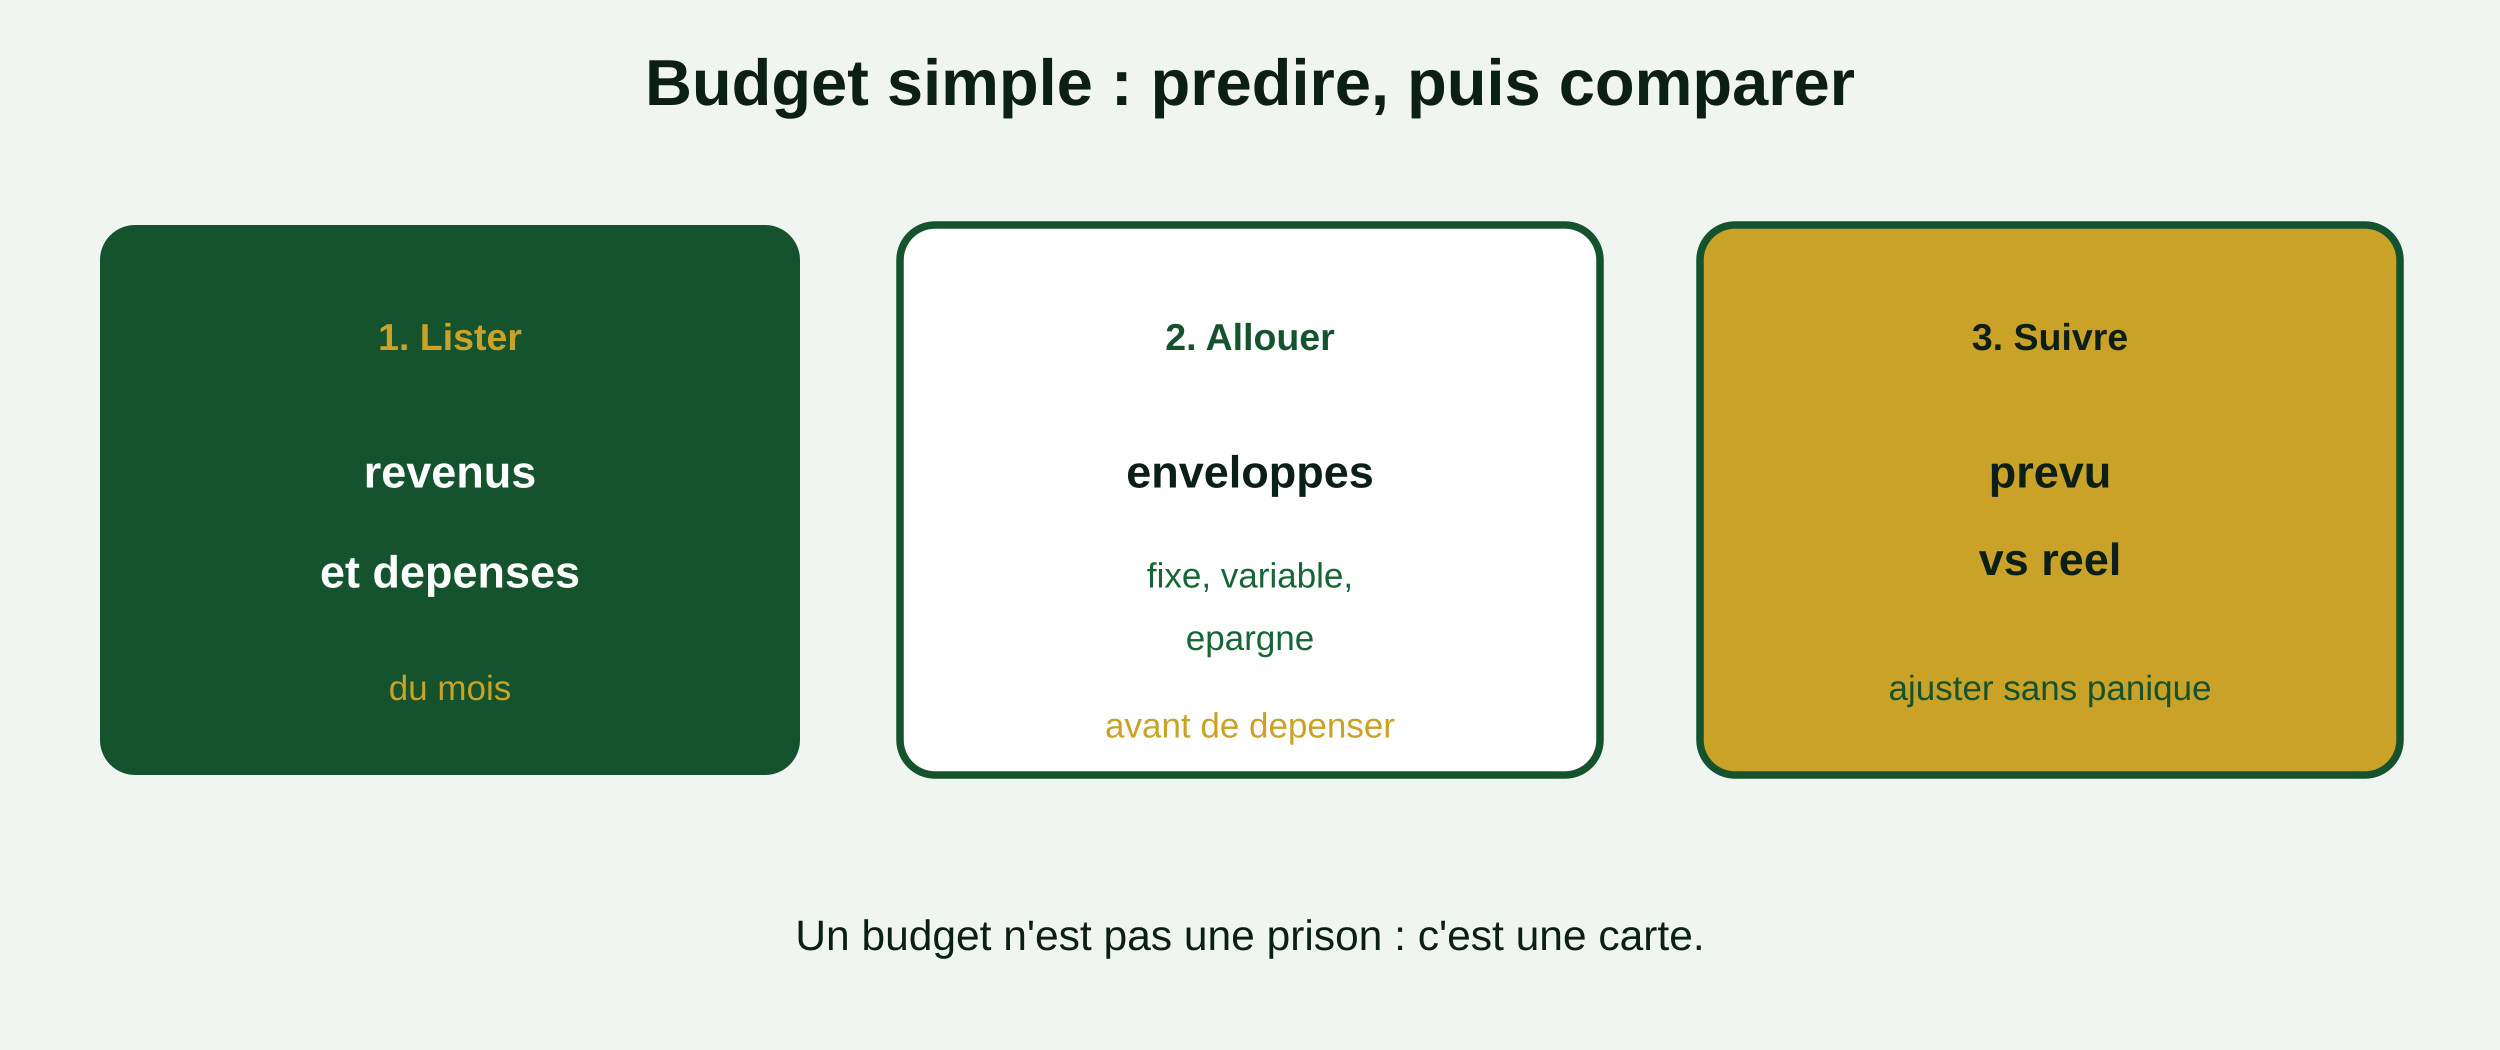
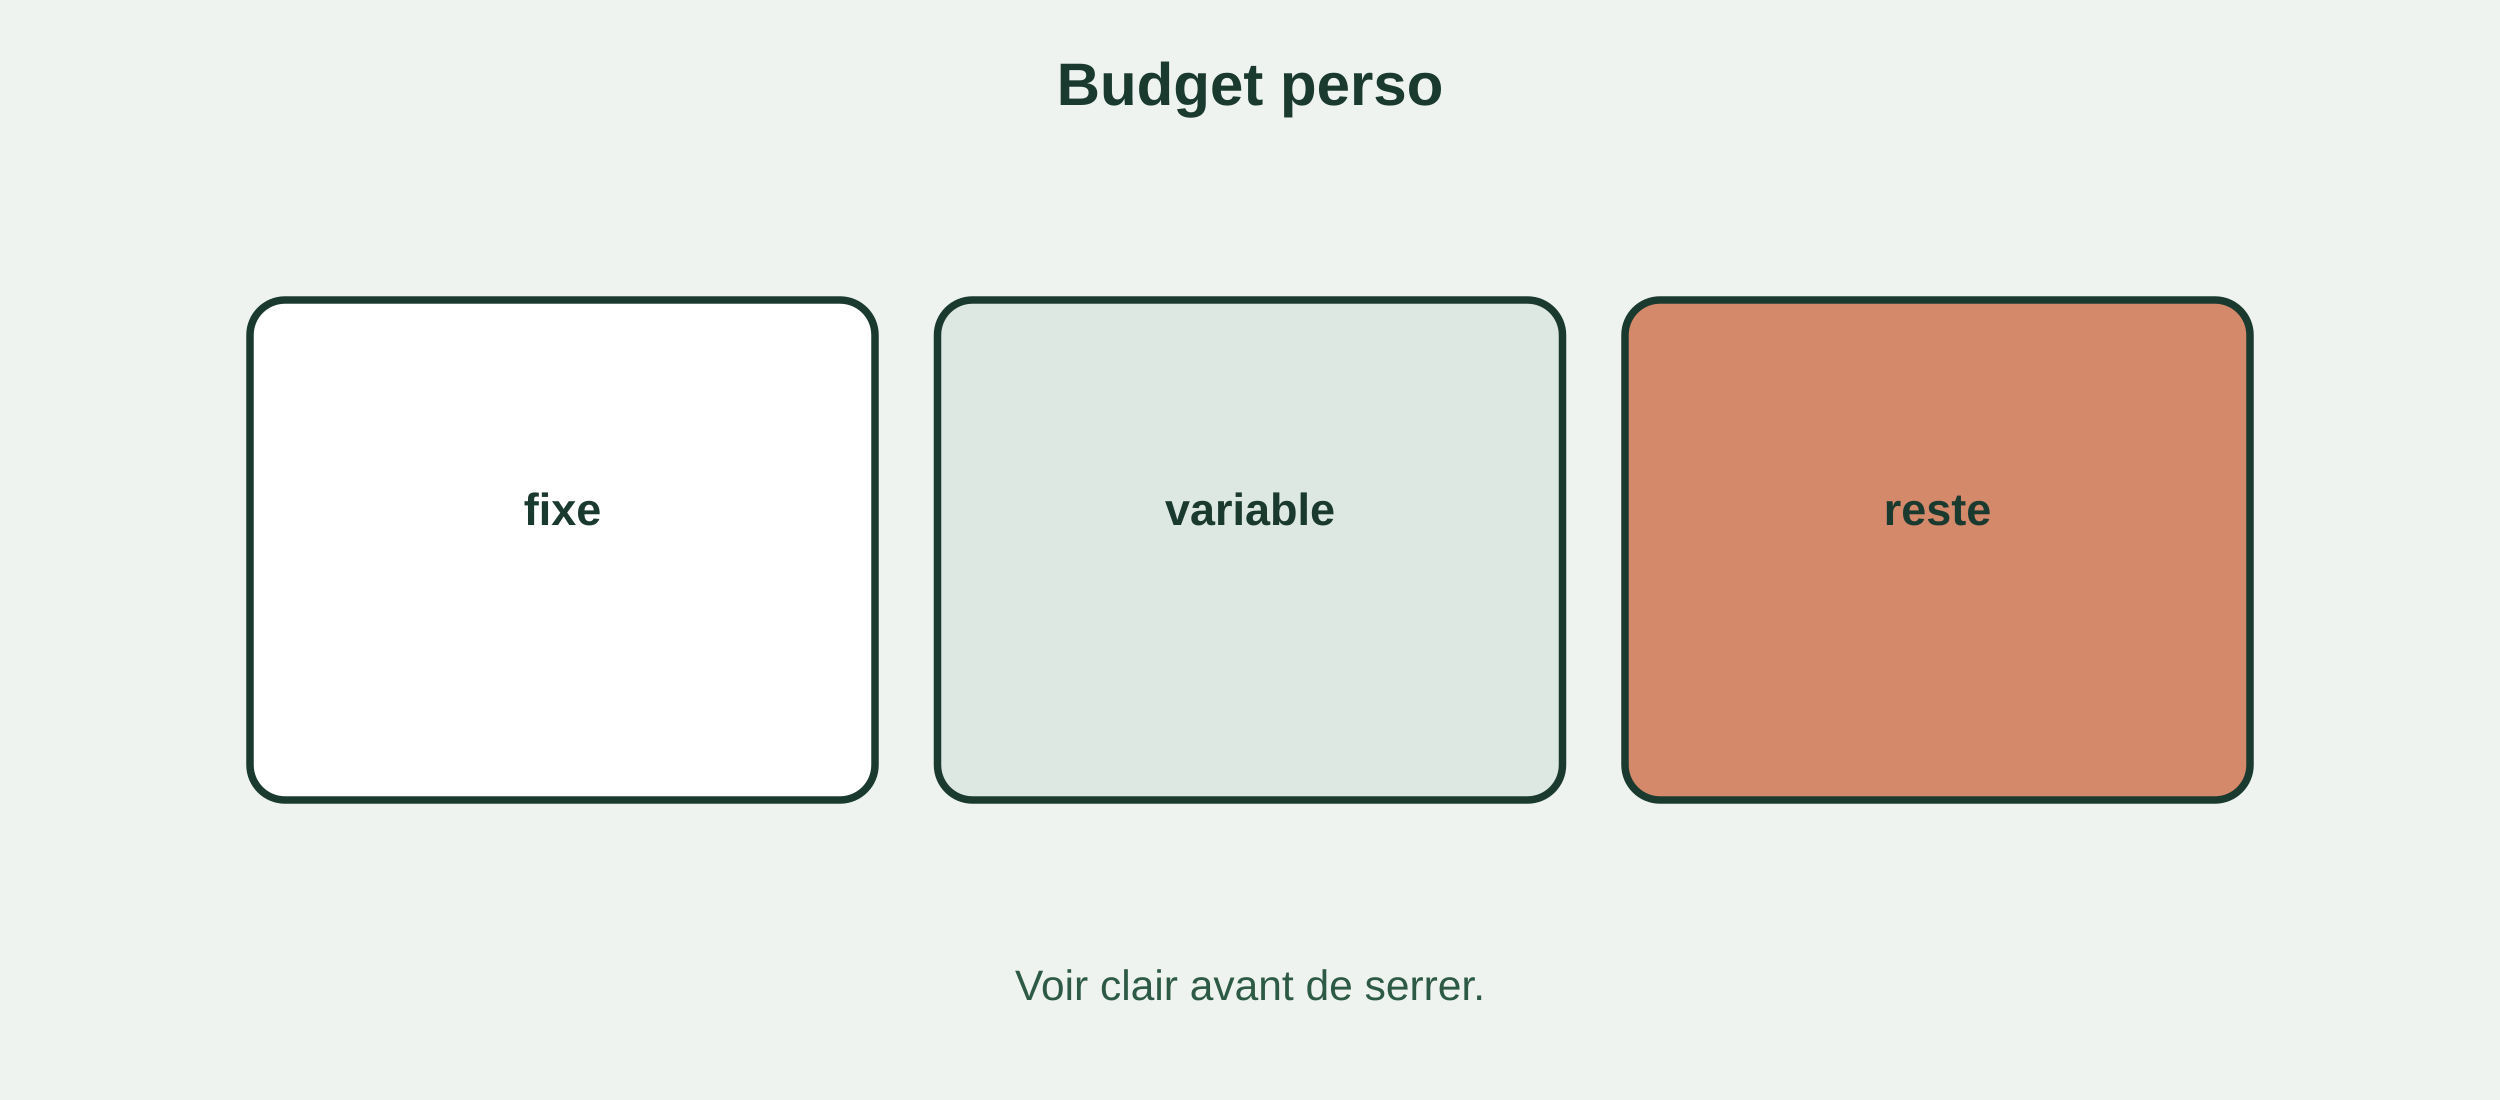
- <svg xmlns="http://www.w3.org/2000/svg" width="1000" height="420" viewBox="0 0 1000 420">
-   <rect width="1000" height="420" fill="#f0f5f2" />
-   <text x="500" y="42" text-anchor="middle" font-family="Segoe UI, Arial, sans-serif" font-size="26" fill="#0c1f17" font-weight="700">Budget simple : predire, puis comparer</text>
-   <rect x="40" y="90" width="280" height="220" rx="14" fill="#14532d" />
-   <text x="180" y="140" text-anchor="middle" font-family="Segoe UI, Arial, sans-serif" font-size="15" fill="#c9a227" font-weight="700">1. Lister</text>
-   <text x="180" y="195" text-anchor="middle" font-family="Segoe UI, Arial, sans-serif" font-size="18" fill="#ffffff" font-weight="700">revenus</text>
-   <text x="180" y="235" text-anchor="middle" font-family="Segoe UI, Arial, sans-serif" font-size="18" fill="#ffffff" font-weight="700">et depenses</text>
-   <text x="180" y="280" text-anchor="middle" font-family="Segoe UI, Arial, sans-serif" font-size="14" fill="#c9a227">du mois</text>
-   <rect x="360" y="90" width="280" height="220" rx="14" fill="#ffffff" stroke="#14532d" stroke-width="3" />
-   <text x="500" y="140" text-anchor="middle" font-family="Segoe UI, Arial, sans-serif" font-size="15" fill="#14532d" font-weight="700">2. Allouer</text>
-   <text x="500" y="195" text-anchor="middle" font-family="Segoe UI, Arial, sans-serif" font-size="18" fill="#0c1f17" font-weight="700">enveloppes</text>
-   <text x="500" y="235" text-anchor="middle" font-family="Segoe UI, Arial, sans-serif" font-size="14" fill="#166534">fixe, variable,</text>
-   <text x="500" y="260" text-anchor="middle" font-family="Segoe UI, Arial, sans-serif" font-size="14" fill="#166534">epargne</text>
-   <text x="500" y="295" text-anchor="middle" font-family="Segoe UI, Arial, sans-serif" font-size="14" fill="#c9a227">avant de depenser</text>
-   <rect x="680" y="90" width="280" height="220" rx="14" fill="#c9a227" stroke="#14532d" stroke-width="3" />
-   <text x="820" y="140" text-anchor="middle" font-family="Segoe UI, Arial, sans-serif" font-size="15" fill="#0c1f17" font-weight="700">3. Suivre</text>
-   <text x="820" y="195" text-anchor="middle" font-family="Segoe UI, Arial, sans-serif" font-size="18" fill="#0c1f17" font-weight="700">prevu</text>
-   <text x="820" y="230" text-anchor="middle" font-family="Segoe UI, Arial, sans-serif" font-size="18" fill="#0c1f17" font-weight="700">vs reel</text>
-   <text x="820" y="280" text-anchor="middle" font-family="Segoe UI, Arial, sans-serif" font-size="14" fill="#14532d">ajuster sans panique</text>
-   <text x="500" y="380" text-anchor="middle" font-family="Segoe UI, Arial, sans-serif" font-size="17" fill="#0c1f17">Un budget n'est pas une prison : c'est une carte.</text>
+ <svg xmlns="http://www.w3.org/2000/svg" width="1000" height="440" viewBox="0 0 1000 440">
+   <rect width="1000" height="440" fill="#eef3f0" />
+   <text x="500" y="42" text-anchor="middle" font-family="Segoe UI, Arial, sans-serif" font-size="24" fill="#1b3a2f" font-weight="700">Budget perso</text>
+   <rect x="100" y="120" width="250" height="200" rx="14" fill="#ffffff" stroke="#1b3a2f" stroke-width="3" />
+   <text x="225" y="210" text-anchor="middle" font-family="Segoe UI, Arial, sans-serif" font-size="18" fill="#1b3a2f" font-weight="700">fixe</text>
+   <rect x="375" y="120" width="250" height="200" rx="14" fill="#dce8e1" stroke="#1b3a2f" stroke-width="3" />
+   <text x="500" y="210" text-anchor="middle" font-family="Segoe UI, Arial, sans-serif" font-size="18" fill="#1b3a2f" font-weight="700">variable</text>
+   <rect x="650" y="120" width="250" height="200" rx="14" fill="#d4896a" stroke="#1b3a2f" stroke-width="3" />
+   <text x="775" y="210" text-anchor="middle" font-family="Segoe UI, Arial, sans-serif" font-size="18" fill="#1b3a2f" font-weight="700">reste</text>
+   <text x="500" y="400" text-anchor="middle" font-family="Segoe UI, Arial, sans-serif" font-size="17" fill="#2d5a45" font-weight="400">Voir clair avant de serrer.</text>
</svg>
